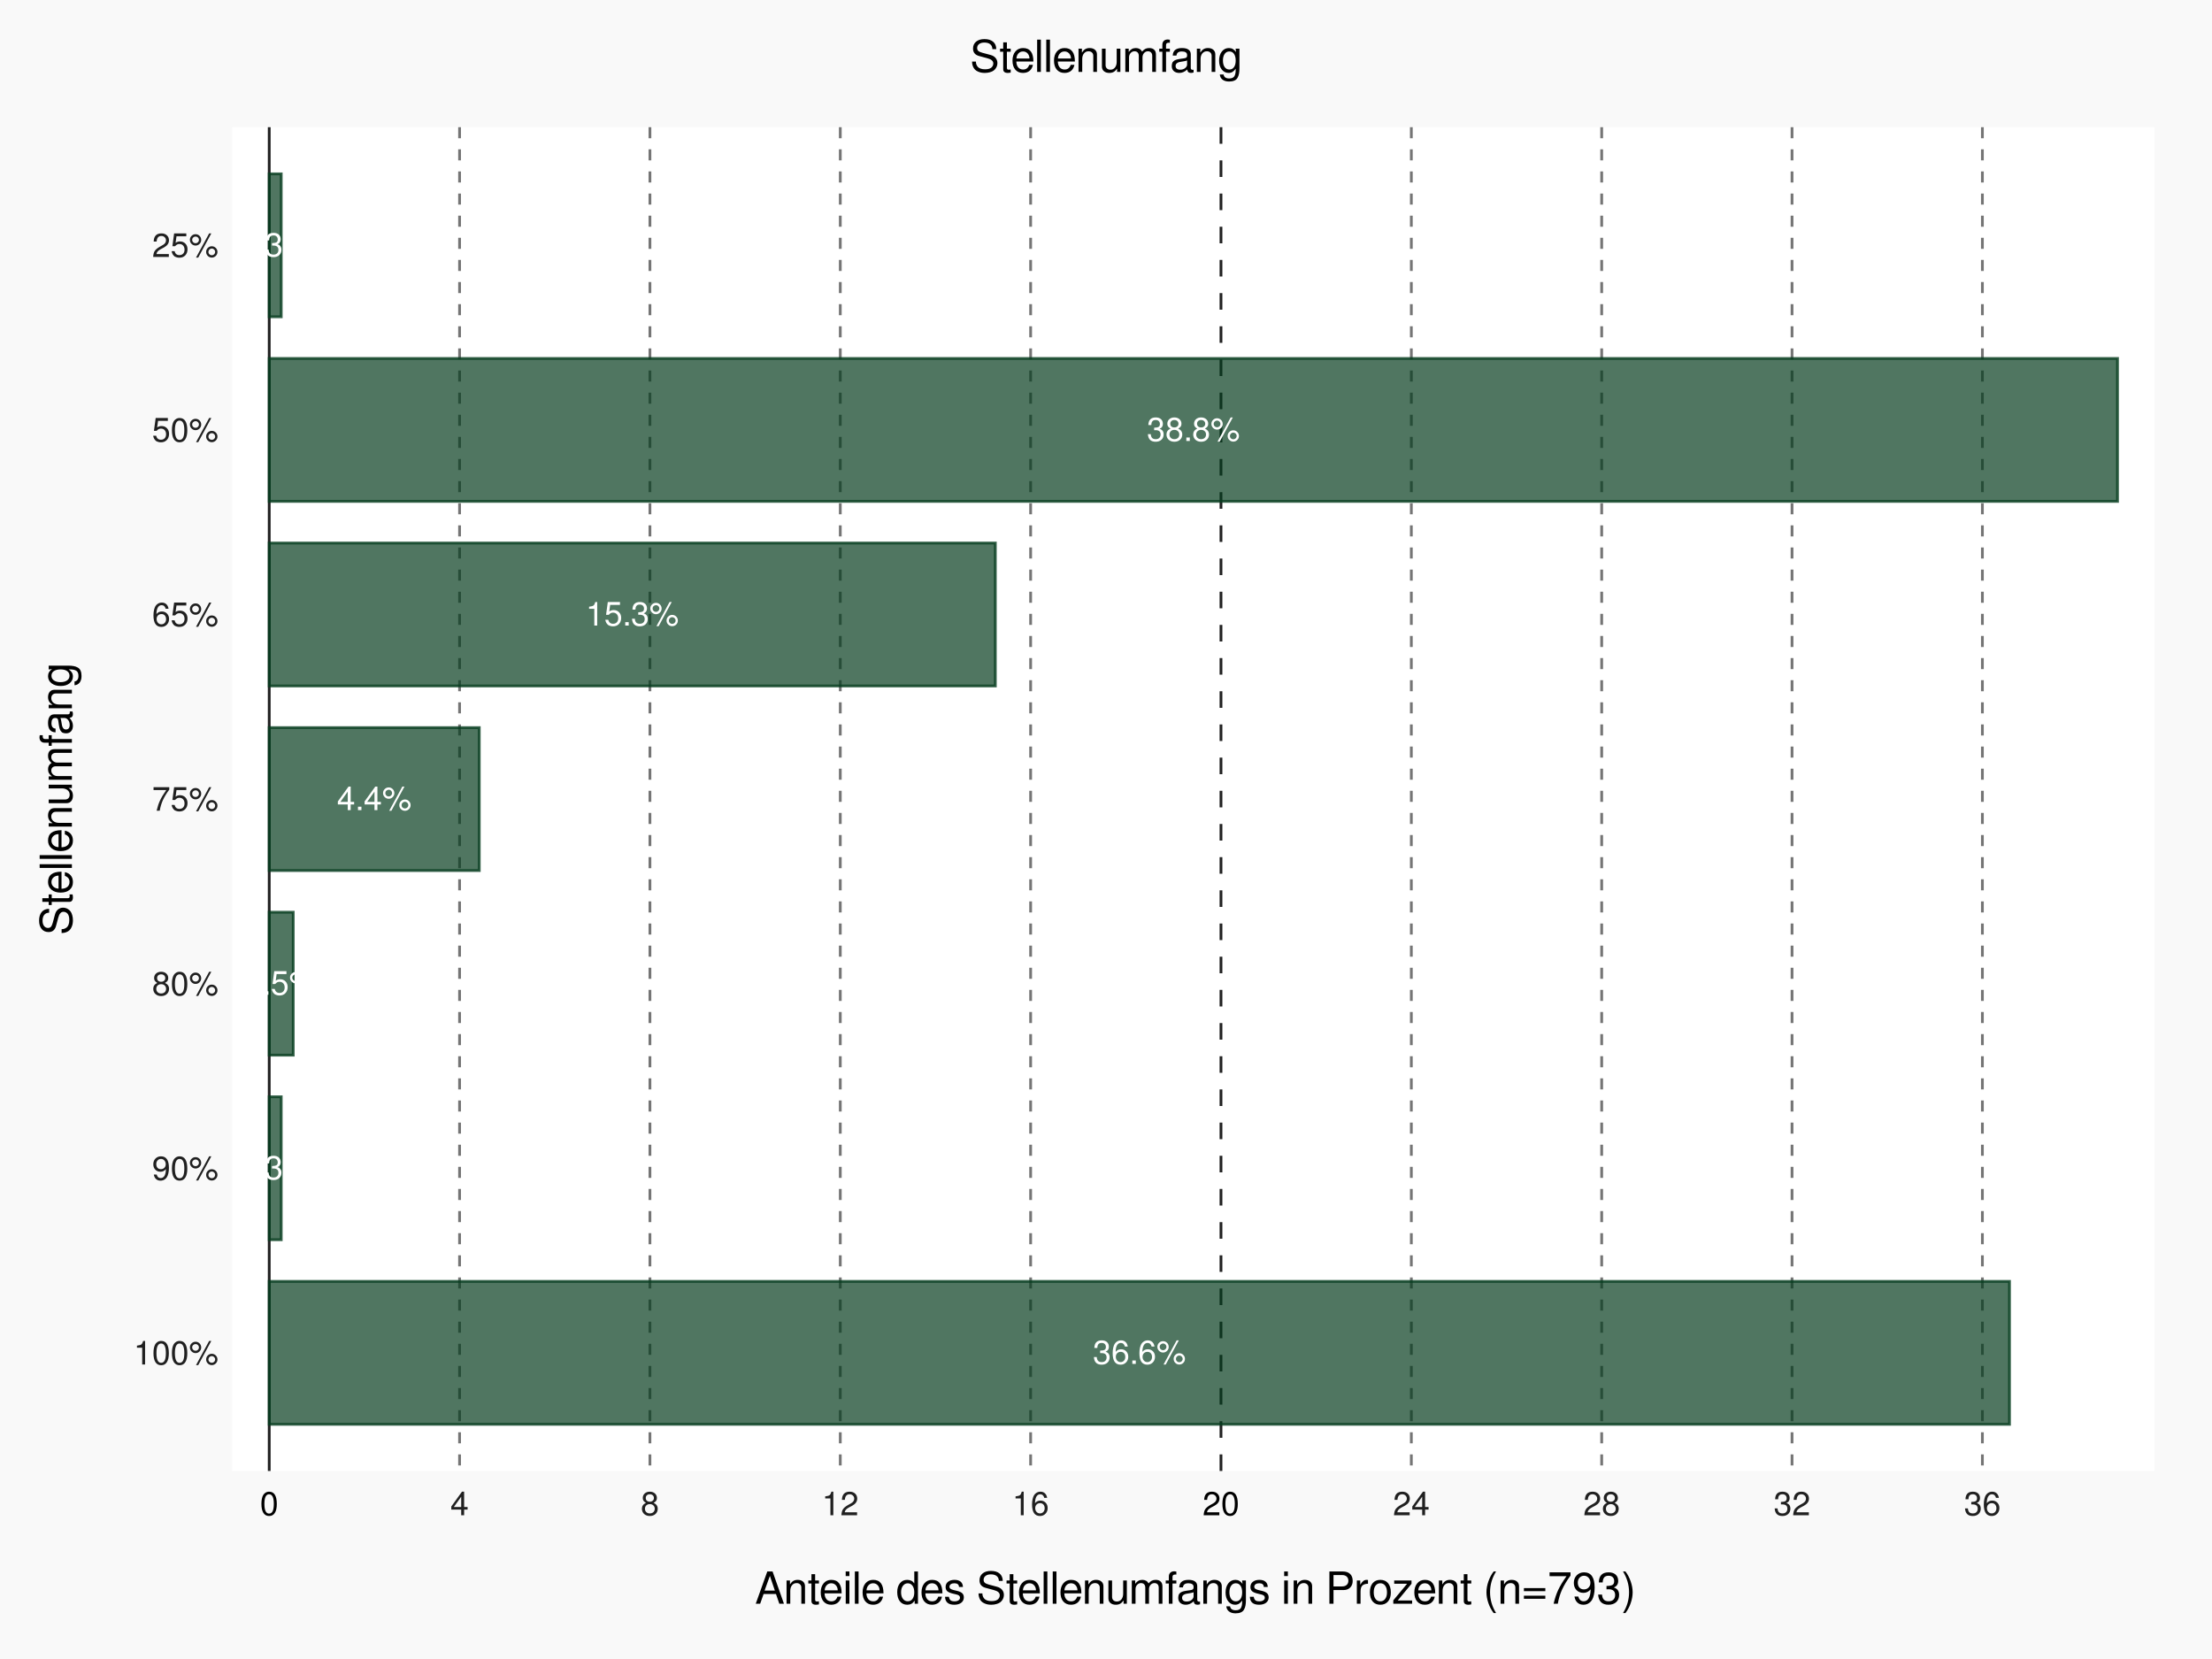
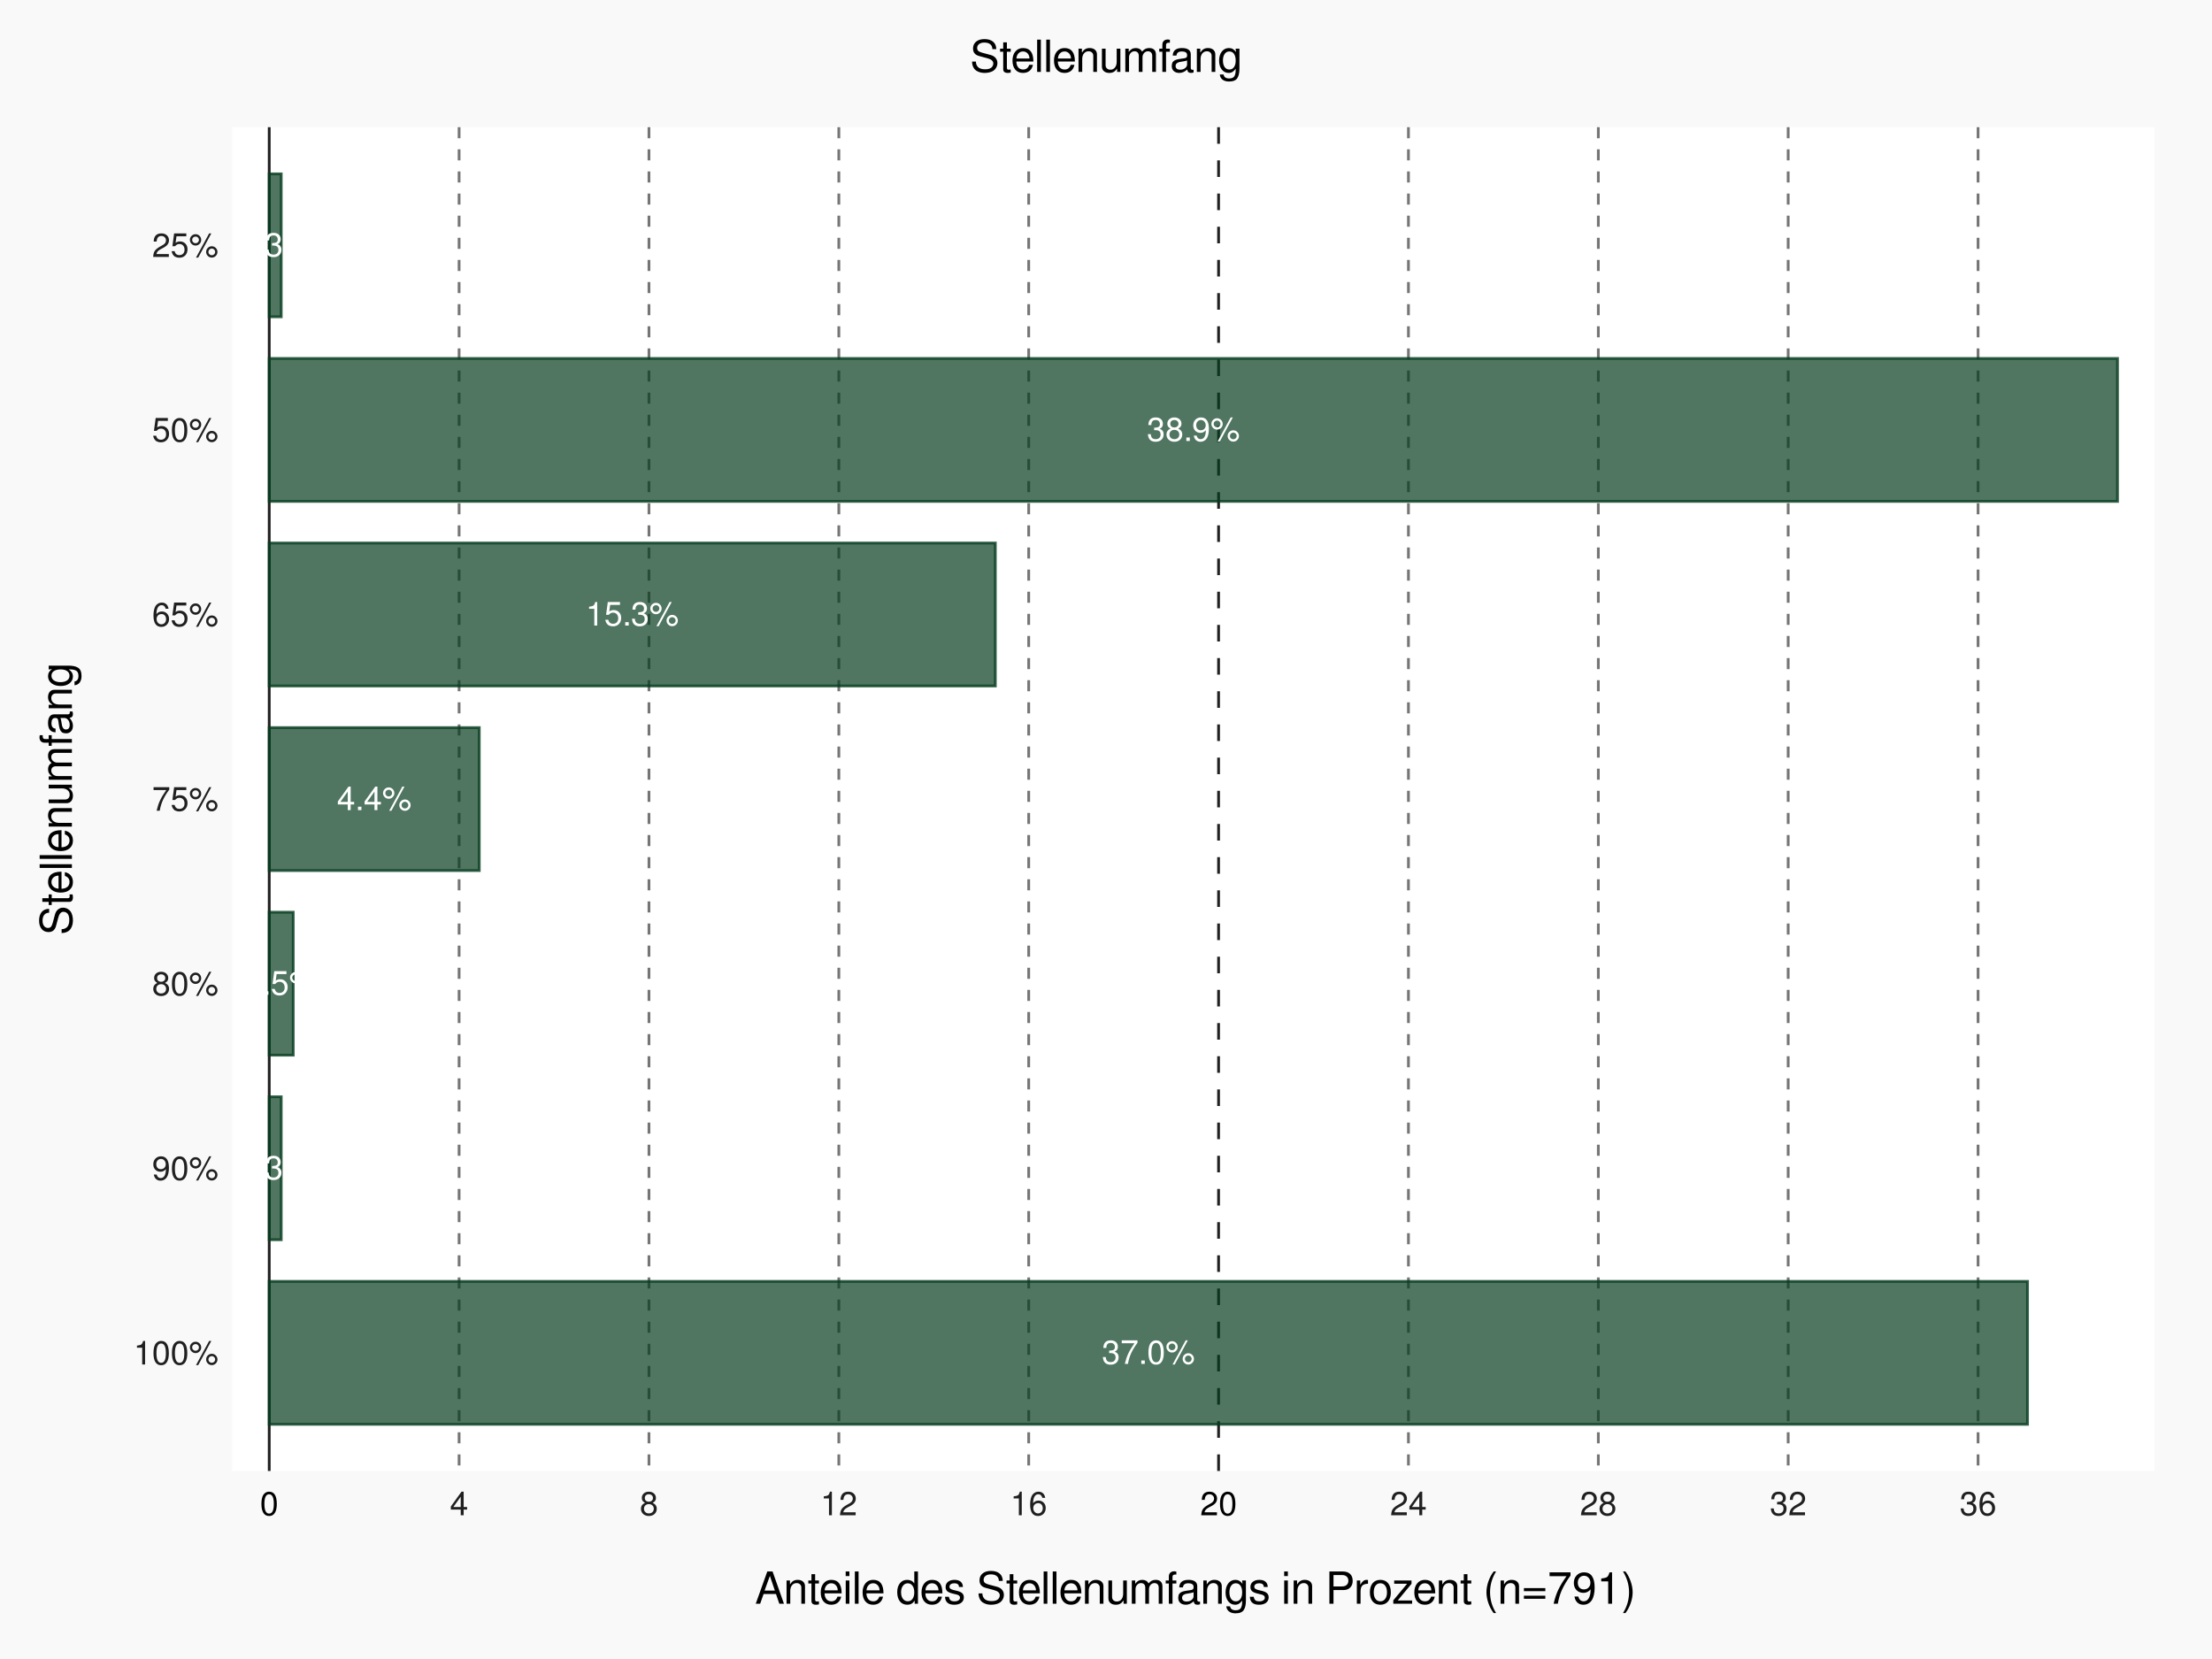
- <svg xmlns="http://www.w3.org/2000/svg" id="chart-efc607a1-e6d7-49be-b5c2-e00e650fd96e" class="pygal-chart" viewBox="0 0 800 600">
+ <svg xmlns="http://www.w3.org/2000/svg" id="chart-8060673f-2d0b-4714-9c36-7bf45ed43ba6" class="pygal-chart" viewBox="0 0 800 600">
  <defs>
-     <style type="text/css">#chart-efc607a1-e6d7-49be-b5c2-e00e650fd96e{-webkit-user-select:none;-webkit-font-smoothing:antialiased;font-family:FreeSans}#chart-efc607a1-e6d7-49be-b5c2-e00e650fd96e .title{font-family:FreeSans;font-size:16px}#chart-efc607a1-e6d7-49be-b5c2-e00e650fd96e .legends .legend text{font-family:FreeSans;font-size:14px}#chart-efc607a1-e6d7-49be-b5c2-e00e650fd96e .axis text{font-family:FreeSans;font-size:12px}#chart-efc607a1-e6d7-49be-b5c2-e00e650fd96e .axis text.major{font-family:FreeSans;font-size:12px}#chart-efc607a1-e6d7-49be-b5c2-e00e650fd96e .text-overlay text.value{font-family:FreeSans;font-size:12px}#chart-efc607a1-e6d7-49be-b5c2-e00e650fd96e .text-overlay text.label{font-family:FreeSans;font-size:12px}#chart-efc607a1-e6d7-49be-b5c2-e00e650fd96e .tooltip{font-family:FreeSans;font-size:14px}#chart-efc607a1-e6d7-49be-b5c2-e00e650fd96e text.no_data{font-family:FreeSans;font-size:64px}
- #chart-efc607a1-e6d7-49be-b5c2-e00e650fd96e{background-color:rgba(249,249,249,1)}#chart-efc607a1-e6d7-49be-b5c2-e00e650fd96e path,#chart-efc607a1-e6d7-49be-b5c2-e00e650fd96e line,#chart-efc607a1-e6d7-49be-b5c2-e00e650fd96e rect,#chart-efc607a1-e6d7-49be-b5c2-e00e650fd96e circle{-webkit-transition:150ms;-moz-transition:150ms;transition:150ms}#chart-efc607a1-e6d7-49be-b5c2-e00e650fd96e .graph &gt; .background{fill:rgba(249,249,249,1)}#chart-efc607a1-e6d7-49be-b5c2-e00e650fd96e .plot &gt; .background{fill:rgba(255,255,255,1)}#chart-efc607a1-e6d7-49be-b5c2-e00e650fd96e .graph{fill:rgba(0,0,0,.87)}#chart-efc607a1-e6d7-49be-b5c2-e00e650fd96e text.no_data{fill:rgba(0,0,0,1)}#chart-efc607a1-e6d7-49be-b5c2-e00e650fd96e .title{fill:rgba(0,0,0,1)}#chart-efc607a1-e6d7-49be-b5c2-e00e650fd96e .legends .legend text{fill:rgba(0,0,0,.87)}#chart-efc607a1-e6d7-49be-b5c2-e00e650fd96e .legends .legend:hover text{fill:rgba(0,0,0,1)}#chart-efc607a1-e6d7-49be-b5c2-e00e650fd96e .axis .line{stroke:rgba(0,0,0,1)}#chart-efc607a1-e6d7-49be-b5c2-e00e650fd96e .axis .guide.line{stroke:rgba(0,0,0,.54)}#chart-efc607a1-e6d7-49be-b5c2-e00e650fd96e .axis .major.line{stroke:rgba(0,0,0,.87)}#chart-efc607a1-e6d7-49be-b5c2-e00e650fd96e .axis text.major{fill:rgba(0,0,0,1)}#chart-efc607a1-e6d7-49be-b5c2-e00e650fd96e .axis.y .guides:hover .guide.line,#chart-efc607a1-e6d7-49be-b5c2-e00e650fd96e .line-graph .axis.x .guides:hover .guide.line,#chart-efc607a1-e6d7-49be-b5c2-e00e650fd96e .stackedline-graph .axis.x .guides:hover .guide.line,#chart-efc607a1-e6d7-49be-b5c2-e00e650fd96e .xy-graph .axis.x .guides:hover .guide.line{stroke:rgba(0,0,0,1)}#chart-efc607a1-e6d7-49be-b5c2-e00e650fd96e .axis .guides:hover text{fill:rgba(0,0,0,1)}#chart-efc607a1-e6d7-49be-b5c2-e00e650fd96e .reactive{fill-opacity:.7;stroke-opacity:.8}#chart-efc607a1-e6d7-49be-b5c2-e00e650fd96e .ci{stroke:rgba(0,0,0,.87)}#chart-efc607a1-e6d7-49be-b5c2-e00e650fd96e .reactive.active,#chart-efc607a1-e6d7-49be-b5c2-e00e650fd96e .active .reactive{fill-opacity:.8;stroke-opacity:.9;stroke-width:4}#chart-efc607a1-e6d7-49be-b5c2-e00e650fd96e .ci .reactive.active{stroke-width:1.5}#chart-efc607a1-e6d7-49be-b5c2-e00e650fd96e .series text{fill:rgba(0,0,0,1)}#chart-efc607a1-e6d7-49be-b5c2-e00e650fd96e .tooltip rect{fill:rgba(255,255,255,1);stroke:rgba(0,0,0,1);-webkit-transition:opacity 150ms;-moz-transition:opacity 150ms;transition:opacity 150ms}#chart-efc607a1-e6d7-49be-b5c2-e00e650fd96e .tooltip .label{fill:rgba(0,0,0,.87)}#chart-efc607a1-e6d7-49be-b5c2-e00e650fd96e .tooltip .label{fill:rgba(0,0,0,.87)}#chart-efc607a1-e6d7-49be-b5c2-e00e650fd96e .tooltip .legend{font-size:.8em;fill:rgba(0,0,0,.54)}#chart-efc607a1-e6d7-49be-b5c2-e00e650fd96e .tooltip .x_label{font-size:.6em;fill:rgba(0,0,0,1)}#chart-efc607a1-e6d7-49be-b5c2-e00e650fd96e .tooltip .xlink{font-size:.5em;text-decoration:underline}#chart-efc607a1-e6d7-49be-b5c2-e00e650fd96e .tooltip .value{font-size:1.5em}#chart-efc607a1-e6d7-49be-b5c2-e00e650fd96e .bound{font-size:.5em}#chart-efc607a1-e6d7-49be-b5c2-e00e650fd96e .max-value{font-size:.75em;fill:rgba(0,0,0,.54)}#chart-efc607a1-e6d7-49be-b5c2-e00e650fd96e .map-element{fill:rgba(255,255,255,1);stroke:rgba(0,0,0,.54) !important}#chart-efc607a1-e6d7-49be-b5c2-e00e650fd96e .map-element .reactive{fill-opacity:inherit;stroke-opacity:inherit}#chart-efc607a1-e6d7-49be-b5c2-e00e650fd96e .color-0,#chart-efc607a1-e6d7-49be-b5c2-e00e650fd96e .color-0 a:visited{stroke:#063d1e;fill:#063d1e}#chart-efc607a1-e6d7-49be-b5c2-e00e650fd96e .text-overlay .color-0 text{fill:white}
- #chart-efc607a1-e6d7-49be-b5c2-e00e650fd96e text.no_data{text-anchor:middle}#chart-efc607a1-e6d7-49be-b5c2-e00e650fd96e .guide.line{fill:none}#chart-efc607a1-e6d7-49be-b5c2-e00e650fd96e .centered{text-anchor:middle}#chart-efc607a1-e6d7-49be-b5c2-e00e650fd96e .title{text-anchor:middle}#chart-efc607a1-e6d7-49be-b5c2-e00e650fd96e .legends .legend text{fill-opacity:1}#chart-efc607a1-e6d7-49be-b5c2-e00e650fd96e .axis.x text{text-anchor:middle}#chart-efc607a1-e6d7-49be-b5c2-e00e650fd96e .axis.x:not(.web) text[transform]{text-anchor:start}#chart-efc607a1-e6d7-49be-b5c2-e00e650fd96e .axis.x:not(.web) text[transform].backwards{text-anchor:end}#chart-efc607a1-e6d7-49be-b5c2-e00e650fd96e .axis.y text{text-anchor:end}#chart-efc607a1-e6d7-49be-b5c2-e00e650fd96e .axis.y text[transform].backwards{text-anchor:start}#chart-efc607a1-e6d7-49be-b5c2-e00e650fd96e .axis.y2 text{text-anchor:start}#chart-efc607a1-e6d7-49be-b5c2-e00e650fd96e .axis.y2 text[transform].backwards{text-anchor:end}#chart-efc607a1-e6d7-49be-b5c2-e00e650fd96e .axis .guide.line{stroke-dasharray:4,4}#chart-efc607a1-e6d7-49be-b5c2-e00e650fd96e .axis .major.guide.line{stroke-dasharray:6,6}#chart-efc607a1-e6d7-49be-b5c2-e00e650fd96e .horizontal .axis.y .guide.line,#chart-efc607a1-e6d7-49be-b5c2-e00e650fd96e .horizontal .axis.y2 .guide.line,#chart-efc607a1-e6d7-49be-b5c2-e00e650fd96e .vertical .axis.x .guide.line{opacity:0}#chart-efc607a1-e6d7-49be-b5c2-e00e650fd96e .horizontal .axis.always_show .guide.line,#chart-efc607a1-e6d7-49be-b5c2-e00e650fd96e .vertical .axis.always_show .guide.line{opacity:1 !important}#chart-efc607a1-e6d7-49be-b5c2-e00e650fd96e .axis.y .guides:hover .guide.line,#chart-efc607a1-e6d7-49be-b5c2-e00e650fd96e .axis.y2 .guides:hover .guide.line,#chart-efc607a1-e6d7-49be-b5c2-e00e650fd96e .axis.x .guides:hover .guide.line{opacity:1}#chart-efc607a1-e6d7-49be-b5c2-e00e650fd96e .axis .guides:hover text{opacity:1}#chart-efc607a1-e6d7-49be-b5c2-e00e650fd96e .nofill{fill:none}#chart-efc607a1-e6d7-49be-b5c2-e00e650fd96e .subtle-fill{fill-opacity:.2}#chart-efc607a1-e6d7-49be-b5c2-e00e650fd96e .dot{stroke-width:1px;fill-opacity:1}#chart-efc607a1-e6d7-49be-b5c2-e00e650fd96e .dot.active{stroke-width:5px}#chart-efc607a1-e6d7-49be-b5c2-e00e650fd96e .dot.negative{fill:transparent}#chart-efc607a1-e6d7-49be-b5c2-e00e650fd96e text,#chart-efc607a1-e6d7-49be-b5c2-e00e650fd96e tspan{stroke:none !important}#chart-efc607a1-e6d7-49be-b5c2-e00e650fd96e .series text.active{opacity:1}#chart-efc607a1-e6d7-49be-b5c2-e00e650fd96e .tooltip rect{fill-opacity:.95;stroke-width:.5}#chart-efc607a1-e6d7-49be-b5c2-e00e650fd96e .tooltip text{fill-opacity:1}#chart-efc607a1-e6d7-49be-b5c2-e00e650fd96e .showable{visibility:hidden}#chart-efc607a1-e6d7-49be-b5c2-e00e650fd96e .showable.shown{visibility:visible}#chart-efc607a1-e6d7-49be-b5c2-e00e650fd96e .gauge-background{fill:rgba(229,229,229,1);stroke:none}#chart-efc607a1-e6d7-49be-b5c2-e00e650fd96e .bg-lines{stroke:rgba(249,249,249,1);stroke-width:2px}</style>
+     <style type="text/css">#chart-8060673f-2d0b-4714-9c36-7bf45ed43ba6{-webkit-user-select:none;-webkit-font-smoothing:antialiased;font-family:FreeSans}#chart-8060673f-2d0b-4714-9c36-7bf45ed43ba6 .title{font-family:FreeSans;font-size:16px}#chart-8060673f-2d0b-4714-9c36-7bf45ed43ba6 .legends .legend text{font-family:FreeSans;font-size:14px}#chart-8060673f-2d0b-4714-9c36-7bf45ed43ba6 .axis text{font-family:FreeSans;font-size:12px}#chart-8060673f-2d0b-4714-9c36-7bf45ed43ba6 .axis text.major{font-family:FreeSans;font-size:12px}#chart-8060673f-2d0b-4714-9c36-7bf45ed43ba6 .text-overlay text.value{font-family:FreeSans;font-size:12px}#chart-8060673f-2d0b-4714-9c36-7bf45ed43ba6 .text-overlay text.label{font-family:FreeSans;font-size:12px}#chart-8060673f-2d0b-4714-9c36-7bf45ed43ba6 .tooltip{font-family:FreeSans;font-size:14px}#chart-8060673f-2d0b-4714-9c36-7bf45ed43ba6 text.no_data{font-family:FreeSans;font-size:64px}
+ #chart-8060673f-2d0b-4714-9c36-7bf45ed43ba6{background-color:rgba(249,249,249,1)}#chart-8060673f-2d0b-4714-9c36-7bf45ed43ba6 path,#chart-8060673f-2d0b-4714-9c36-7bf45ed43ba6 line,#chart-8060673f-2d0b-4714-9c36-7bf45ed43ba6 rect,#chart-8060673f-2d0b-4714-9c36-7bf45ed43ba6 circle{-webkit-transition:150ms;-moz-transition:150ms;transition:150ms}#chart-8060673f-2d0b-4714-9c36-7bf45ed43ba6 .graph &gt; .background{fill:rgba(249,249,249,1)}#chart-8060673f-2d0b-4714-9c36-7bf45ed43ba6 .plot &gt; .background{fill:rgba(255,255,255,1)}#chart-8060673f-2d0b-4714-9c36-7bf45ed43ba6 .graph{fill:rgba(0,0,0,.87)}#chart-8060673f-2d0b-4714-9c36-7bf45ed43ba6 text.no_data{fill:rgba(0,0,0,1)}#chart-8060673f-2d0b-4714-9c36-7bf45ed43ba6 .title{fill:rgba(0,0,0,1)}#chart-8060673f-2d0b-4714-9c36-7bf45ed43ba6 .legends .legend text{fill:rgba(0,0,0,.87)}#chart-8060673f-2d0b-4714-9c36-7bf45ed43ba6 .legends .legend:hover text{fill:rgba(0,0,0,1)}#chart-8060673f-2d0b-4714-9c36-7bf45ed43ba6 .axis .line{stroke:rgba(0,0,0,1)}#chart-8060673f-2d0b-4714-9c36-7bf45ed43ba6 .axis .guide.line{stroke:rgba(0,0,0,.54)}#chart-8060673f-2d0b-4714-9c36-7bf45ed43ba6 .axis .major.line{stroke:rgba(0,0,0,.87)}#chart-8060673f-2d0b-4714-9c36-7bf45ed43ba6 .axis text.major{fill:rgba(0,0,0,1)}#chart-8060673f-2d0b-4714-9c36-7bf45ed43ba6 .axis.y .guides:hover .guide.line,#chart-8060673f-2d0b-4714-9c36-7bf45ed43ba6 .line-graph .axis.x .guides:hover .guide.line,#chart-8060673f-2d0b-4714-9c36-7bf45ed43ba6 .stackedline-graph .axis.x .guides:hover .guide.line,#chart-8060673f-2d0b-4714-9c36-7bf45ed43ba6 .xy-graph .axis.x .guides:hover .guide.line{stroke:rgba(0,0,0,1)}#chart-8060673f-2d0b-4714-9c36-7bf45ed43ba6 .axis .guides:hover text{fill:rgba(0,0,0,1)}#chart-8060673f-2d0b-4714-9c36-7bf45ed43ba6 .reactive{fill-opacity:.7;stroke-opacity:.8}#chart-8060673f-2d0b-4714-9c36-7bf45ed43ba6 .ci{stroke:rgba(0,0,0,.87)}#chart-8060673f-2d0b-4714-9c36-7bf45ed43ba6 .reactive.active,#chart-8060673f-2d0b-4714-9c36-7bf45ed43ba6 .active .reactive{fill-opacity:.8;stroke-opacity:.9;stroke-width:4}#chart-8060673f-2d0b-4714-9c36-7bf45ed43ba6 .ci .reactive.active{stroke-width:1.5}#chart-8060673f-2d0b-4714-9c36-7bf45ed43ba6 .series text{fill:rgba(0,0,0,1)}#chart-8060673f-2d0b-4714-9c36-7bf45ed43ba6 .tooltip rect{fill:rgba(255,255,255,1);stroke:rgba(0,0,0,1);-webkit-transition:opacity 150ms;-moz-transition:opacity 150ms;transition:opacity 150ms}#chart-8060673f-2d0b-4714-9c36-7bf45ed43ba6 .tooltip .label{fill:rgba(0,0,0,.87)}#chart-8060673f-2d0b-4714-9c36-7bf45ed43ba6 .tooltip .label{fill:rgba(0,0,0,.87)}#chart-8060673f-2d0b-4714-9c36-7bf45ed43ba6 .tooltip .legend{font-size:.8em;fill:rgba(0,0,0,.54)}#chart-8060673f-2d0b-4714-9c36-7bf45ed43ba6 .tooltip .x_label{font-size:.6em;fill:rgba(0,0,0,1)}#chart-8060673f-2d0b-4714-9c36-7bf45ed43ba6 .tooltip .xlink{font-size:.5em;text-decoration:underline}#chart-8060673f-2d0b-4714-9c36-7bf45ed43ba6 .tooltip .value{font-size:1.5em}#chart-8060673f-2d0b-4714-9c36-7bf45ed43ba6 .bound{font-size:.5em}#chart-8060673f-2d0b-4714-9c36-7bf45ed43ba6 .max-value{font-size:.75em;fill:rgba(0,0,0,.54)}#chart-8060673f-2d0b-4714-9c36-7bf45ed43ba6 .map-element{fill:rgba(255,255,255,1);stroke:rgba(0,0,0,.54) !important}#chart-8060673f-2d0b-4714-9c36-7bf45ed43ba6 .map-element .reactive{fill-opacity:inherit;stroke-opacity:inherit}#chart-8060673f-2d0b-4714-9c36-7bf45ed43ba6 .color-0,#chart-8060673f-2d0b-4714-9c36-7bf45ed43ba6 .color-0 a:visited{stroke:#063d1e;fill:#063d1e}#chart-8060673f-2d0b-4714-9c36-7bf45ed43ba6 .text-overlay .color-0 text{fill:white}
+ #chart-8060673f-2d0b-4714-9c36-7bf45ed43ba6 text.no_data{text-anchor:middle}#chart-8060673f-2d0b-4714-9c36-7bf45ed43ba6 .guide.line{fill:none}#chart-8060673f-2d0b-4714-9c36-7bf45ed43ba6 .centered{text-anchor:middle}#chart-8060673f-2d0b-4714-9c36-7bf45ed43ba6 .title{text-anchor:middle}#chart-8060673f-2d0b-4714-9c36-7bf45ed43ba6 .legends .legend text{fill-opacity:1}#chart-8060673f-2d0b-4714-9c36-7bf45ed43ba6 .axis.x text{text-anchor:middle}#chart-8060673f-2d0b-4714-9c36-7bf45ed43ba6 .axis.x:not(.web) text[transform]{text-anchor:start}#chart-8060673f-2d0b-4714-9c36-7bf45ed43ba6 .axis.x:not(.web) text[transform].backwards{text-anchor:end}#chart-8060673f-2d0b-4714-9c36-7bf45ed43ba6 .axis.y text{text-anchor:end}#chart-8060673f-2d0b-4714-9c36-7bf45ed43ba6 .axis.y text[transform].backwards{text-anchor:start}#chart-8060673f-2d0b-4714-9c36-7bf45ed43ba6 .axis.y2 text{text-anchor:start}#chart-8060673f-2d0b-4714-9c36-7bf45ed43ba6 .axis.y2 text[transform].backwards{text-anchor:end}#chart-8060673f-2d0b-4714-9c36-7bf45ed43ba6 .axis .guide.line{stroke-dasharray:4,4}#chart-8060673f-2d0b-4714-9c36-7bf45ed43ba6 .axis .major.guide.line{stroke-dasharray:6,6}#chart-8060673f-2d0b-4714-9c36-7bf45ed43ba6 .horizontal .axis.y .guide.line,#chart-8060673f-2d0b-4714-9c36-7bf45ed43ba6 .horizontal .axis.y2 .guide.line,#chart-8060673f-2d0b-4714-9c36-7bf45ed43ba6 .vertical .axis.x .guide.line{opacity:0}#chart-8060673f-2d0b-4714-9c36-7bf45ed43ba6 .horizontal .axis.always_show .guide.line,#chart-8060673f-2d0b-4714-9c36-7bf45ed43ba6 .vertical .axis.always_show .guide.line{opacity:1 !important}#chart-8060673f-2d0b-4714-9c36-7bf45ed43ba6 .axis.y .guides:hover .guide.line,#chart-8060673f-2d0b-4714-9c36-7bf45ed43ba6 .axis.y2 .guides:hover .guide.line,#chart-8060673f-2d0b-4714-9c36-7bf45ed43ba6 .axis.x .guides:hover .guide.line{opacity:1}#chart-8060673f-2d0b-4714-9c36-7bf45ed43ba6 .axis .guides:hover text{opacity:1}#chart-8060673f-2d0b-4714-9c36-7bf45ed43ba6 .nofill{fill:none}#chart-8060673f-2d0b-4714-9c36-7bf45ed43ba6 .subtle-fill{fill-opacity:.2}#chart-8060673f-2d0b-4714-9c36-7bf45ed43ba6 .dot{stroke-width:1px;fill-opacity:1}#chart-8060673f-2d0b-4714-9c36-7bf45ed43ba6 .dot.active{stroke-width:5px}#chart-8060673f-2d0b-4714-9c36-7bf45ed43ba6 .dot.negative{fill:transparent}#chart-8060673f-2d0b-4714-9c36-7bf45ed43ba6 text,#chart-8060673f-2d0b-4714-9c36-7bf45ed43ba6 tspan{stroke:none !important}#chart-8060673f-2d0b-4714-9c36-7bf45ed43ba6 .series text.active{opacity:1}#chart-8060673f-2d0b-4714-9c36-7bf45ed43ba6 .tooltip rect{fill-opacity:.95;stroke-width:.5}#chart-8060673f-2d0b-4714-9c36-7bf45ed43ba6 .tooltip text{fill-opacity:1}#chart-8060673f-2d0b-4714-9c36-7bf45ed43ba6 .showable{visibility:hidden}#chart-8060673f-2d0b-4714-9c36-7bf45ed43ba6 .showable.shown{visibility:visible}#chart-8060673f-2d0b-4714-9c36-7bf45ed43ba6 .gauge-background{fill:rgba(229,229,229,1);stroke:none}#chart-8060673f-2d0b-4714-9c36-7bf45ed43ba6 .bg-lines{stroke:rgba(249,249,249,1);stroke-width:2px}</style>
  </defs>
  <g class="graph horizontalbar-graph horizontal">
    <rect x="0" y="0" width="800" height="600" class="background" />
    <g transform="translate(84, 46)" class="plot">
      <rect x="0" y="0" width="695.2" height="486" class="background" />
      <g class="axis y">
        <g class="guides">
          <text x="-5" y="447.475" class="">100%</text>
        </g>
        <g class="guides">
          <text x="-5" y="380.716" class="">90%</text>
        </g>
        <g class="guides">
          <text x="-5" y="313.958" class="">80%</text>
        </g>
        <g class="guides">
          <text x="-5" y="247.2" class="">75%</text>
        </g>
        <g class="guides">
          <text x="-5" y="180.442" class="">65%</text>
        </g>
        <g class="guides">
          <text x="-5" y="113.684" class="">50%</text>
        </g>
        <g class="guides">
          <text x="-5" y="46.925" class="">25%</text>
        </g>
      </g>
      <g class="axis x always_show">
        <g class="guides">
          <path d="M13.369 0 v486" class="axis major line" />
          <text x="13.369" y="502.0" class="major">0</text>
        </g>
        <g class="guides">
-           <path d="M82.212 0 v486" class="guide line" />
-           <text x="82.212" y="502.0" class="">4</text>
+           <path d="M82.038 0 v486" class="guide line" />
+           <text x="82.038" y="502.0" class="">4</text>
        </g>
        <g class="guides">
-           <path d="M151.055 0 v486" class="guide line" />
-           <text x="151.055" y="502.0" class="">8</text>
+           <path d="M150.708 0 v486" class="guide line" />
+           <text x="150.708" y="502.0" class="">8</text>
        </g>
        <g class="guides">
-           <path d="M219.898 0 v486" class="guide line" />
-           <text x="219.898" y="502.0" class="">12</text>
+           <path d="M219.377 0 v486" class="guide line" />
+           <text x="219.377" y="502.0" class="">12</text>
        </g>
        <g class="guides">
-           <path d="M288.741 0 v486" class="guide line" />
-           <text x="288.741" y="502.0" class="">16</text>
+           <path d="M288.046 0 v486" class="guide line" />
+           <text x="288.046" y="502.0" class="">16</text>
        </g>
        <g class="guides">
-           <path d="M357.584 0 v486" class="major guide line" />
-           <text x="357.584" y="502.0" class="major">20</text>
+           <path d="M356.715 0 v486" class="major guide line" />
+           <text x="356.715" y="502.0" class="major">20</text>
        </g>
        <g class="guides">
-           <path d="M426.426 0 v486" class="guide line" />
-           <text x="426.426" y="502.0" class="">24</text>
+           <path d="M425.385 0 v486" class="guide line" />
+           <text x="425.385" y="502.0" class="">24</text>
        </g>
        <g class="guides">
-           <path d="M495.269 0 v486" class="guide line" />
-           <text x="495.269" y="502.0" class="">28</text>
+           <path d="M494.054 0 v486" class="guide line" />
+           <text x="494.054" y="502.0" class="">28</text>
        </g>
        <g class="guides">
-           <path d="M564.112 0 v486" class="guide line" />
-           <text x="564.112" y="502.0" class="">32</text>
+           <path d="M562.723 0 v486" class="guide line" />
+           <text x="562.723" y="502.0" class="">32</text>
        </g>
        <g class="guides">
-           <path d="M632.955 0 v486" class="guide line" />
-           <text x="632.955" y="502.0" class="">36</text>
+           <path d="M631.392 0 v486" class="guide line" />
+           <text x="631.392" y="502.0" class="">36</text>
        </g>
      </g>
      <g class="series serie-0 color-0">
        <g class="bars">
          <g class="bar">
-             <rect x="13.369" y="417.426" rx="0" ry="0" width="629.396" height="51.698" class="rect reactive tooltip-trigger" />
+             <rect x="13.369" y="417.426" rx="0" ry="0" width="635.907" height="51.698" class="rect reactive tooltip-trigger" />
          </g>
          <g class="bar">
            <rect x="13.369" y="350.668" rx="0" ry="0" width="4.341" height="51.698" class="rect reactive tooltip-trigger" />
          </g>
          <g class="bar">
            <rect x="13.369" y="283.909" rx="0" ry="0" width="8.681" height="51.698" class="rect reactive tooltip-trigger" />
          </g>
          <g class="bar">
            <rect x="13.369" y="217.151" rx="0" ry="0" width="75.962" height="51.698" class="rect reactive tooltip-trigger" />
          </g>
          <g class="bar">
            <rect x="13.369" y="150.393" rx="0" ry="0" width="262.61" height="51.698" class="rect reactive tooltip-trigger" />
          </g>
          <g class="bar">
            <rect x="13.369" y="83.635" rx="0" ry="0" width="668.462" height="51.698" class="rect reactive tooltip-trigger" />
          </g>
          <g class="bar">
            <rect x="13.369" y="16.876" rx="0" ry="0" width="4.341" height="51.698" class="rect reactive tooltip-trigger" />
          </g>
        </g>
      </g>
    </g>
    <g class="titles">
      <text x="400.0" y="26" class="title plot_title">Stellenumfang</text>
-       <text x="432.4" y="580" class="title">Anteile des Stellenumfangs in Prozent (n=793)</text>
+       <text x="432.4" y="580" class="title">Anteile des Stellenumfangs in Prozent (n=791)</text>
      <text x="0" y="315.0" class="title" transform="rotate(-90 0 289)">Stellenumfang</text>
    </g>
    <g transform="translate(84, 46)" class="plot overlay">
      <g class="series serie-0 color-0" />
    </g>
    <g transform="translate(84, 46)" class="plot text-overlay">
      <g class="series serie-0 color-0">
-         <text text-anchor="middle" x="328.067" y="447.275" class="value">36.6%</text>
+         <text text-anchor="middle" x="331.323" y="447.275" class="value">37.0%</text>
        <text text-anchor="middle" x="15.54" y="380.516" class="value">0.3%</text>
        <text text-anchor="middle" x="17.71" y="313.758" class="value">0.5%</text>
        <text text-anchor="middle" x="51.35" y="247" class="value">4.4%</text>
        <text text-anchor="middle" x="144.674" y="180.242" class="value">15.3%</text>
-         <text text-anchor="middle" x="347.6" y="113.484" class="value">38.8%</text>
+         <text text-anchor="middle" x="347.6" y="113.484" class="value">38.9%</text>
        <text text-anchor="middle" x="15.54" y="46.725" class="value">0.3%</text>
      </g>
    </g>
    <g transform="translate(84, 46)" class="plot tooltip-overlay">
      <g transform="translate(0 0)" style="opacity: 0" class="tooltip">
        <rect rx="0" ry="0" width="0" height="0" class="tooltip-box" />
        <g class="text" />
      </g>
    </g>
  </g>
</svg>
